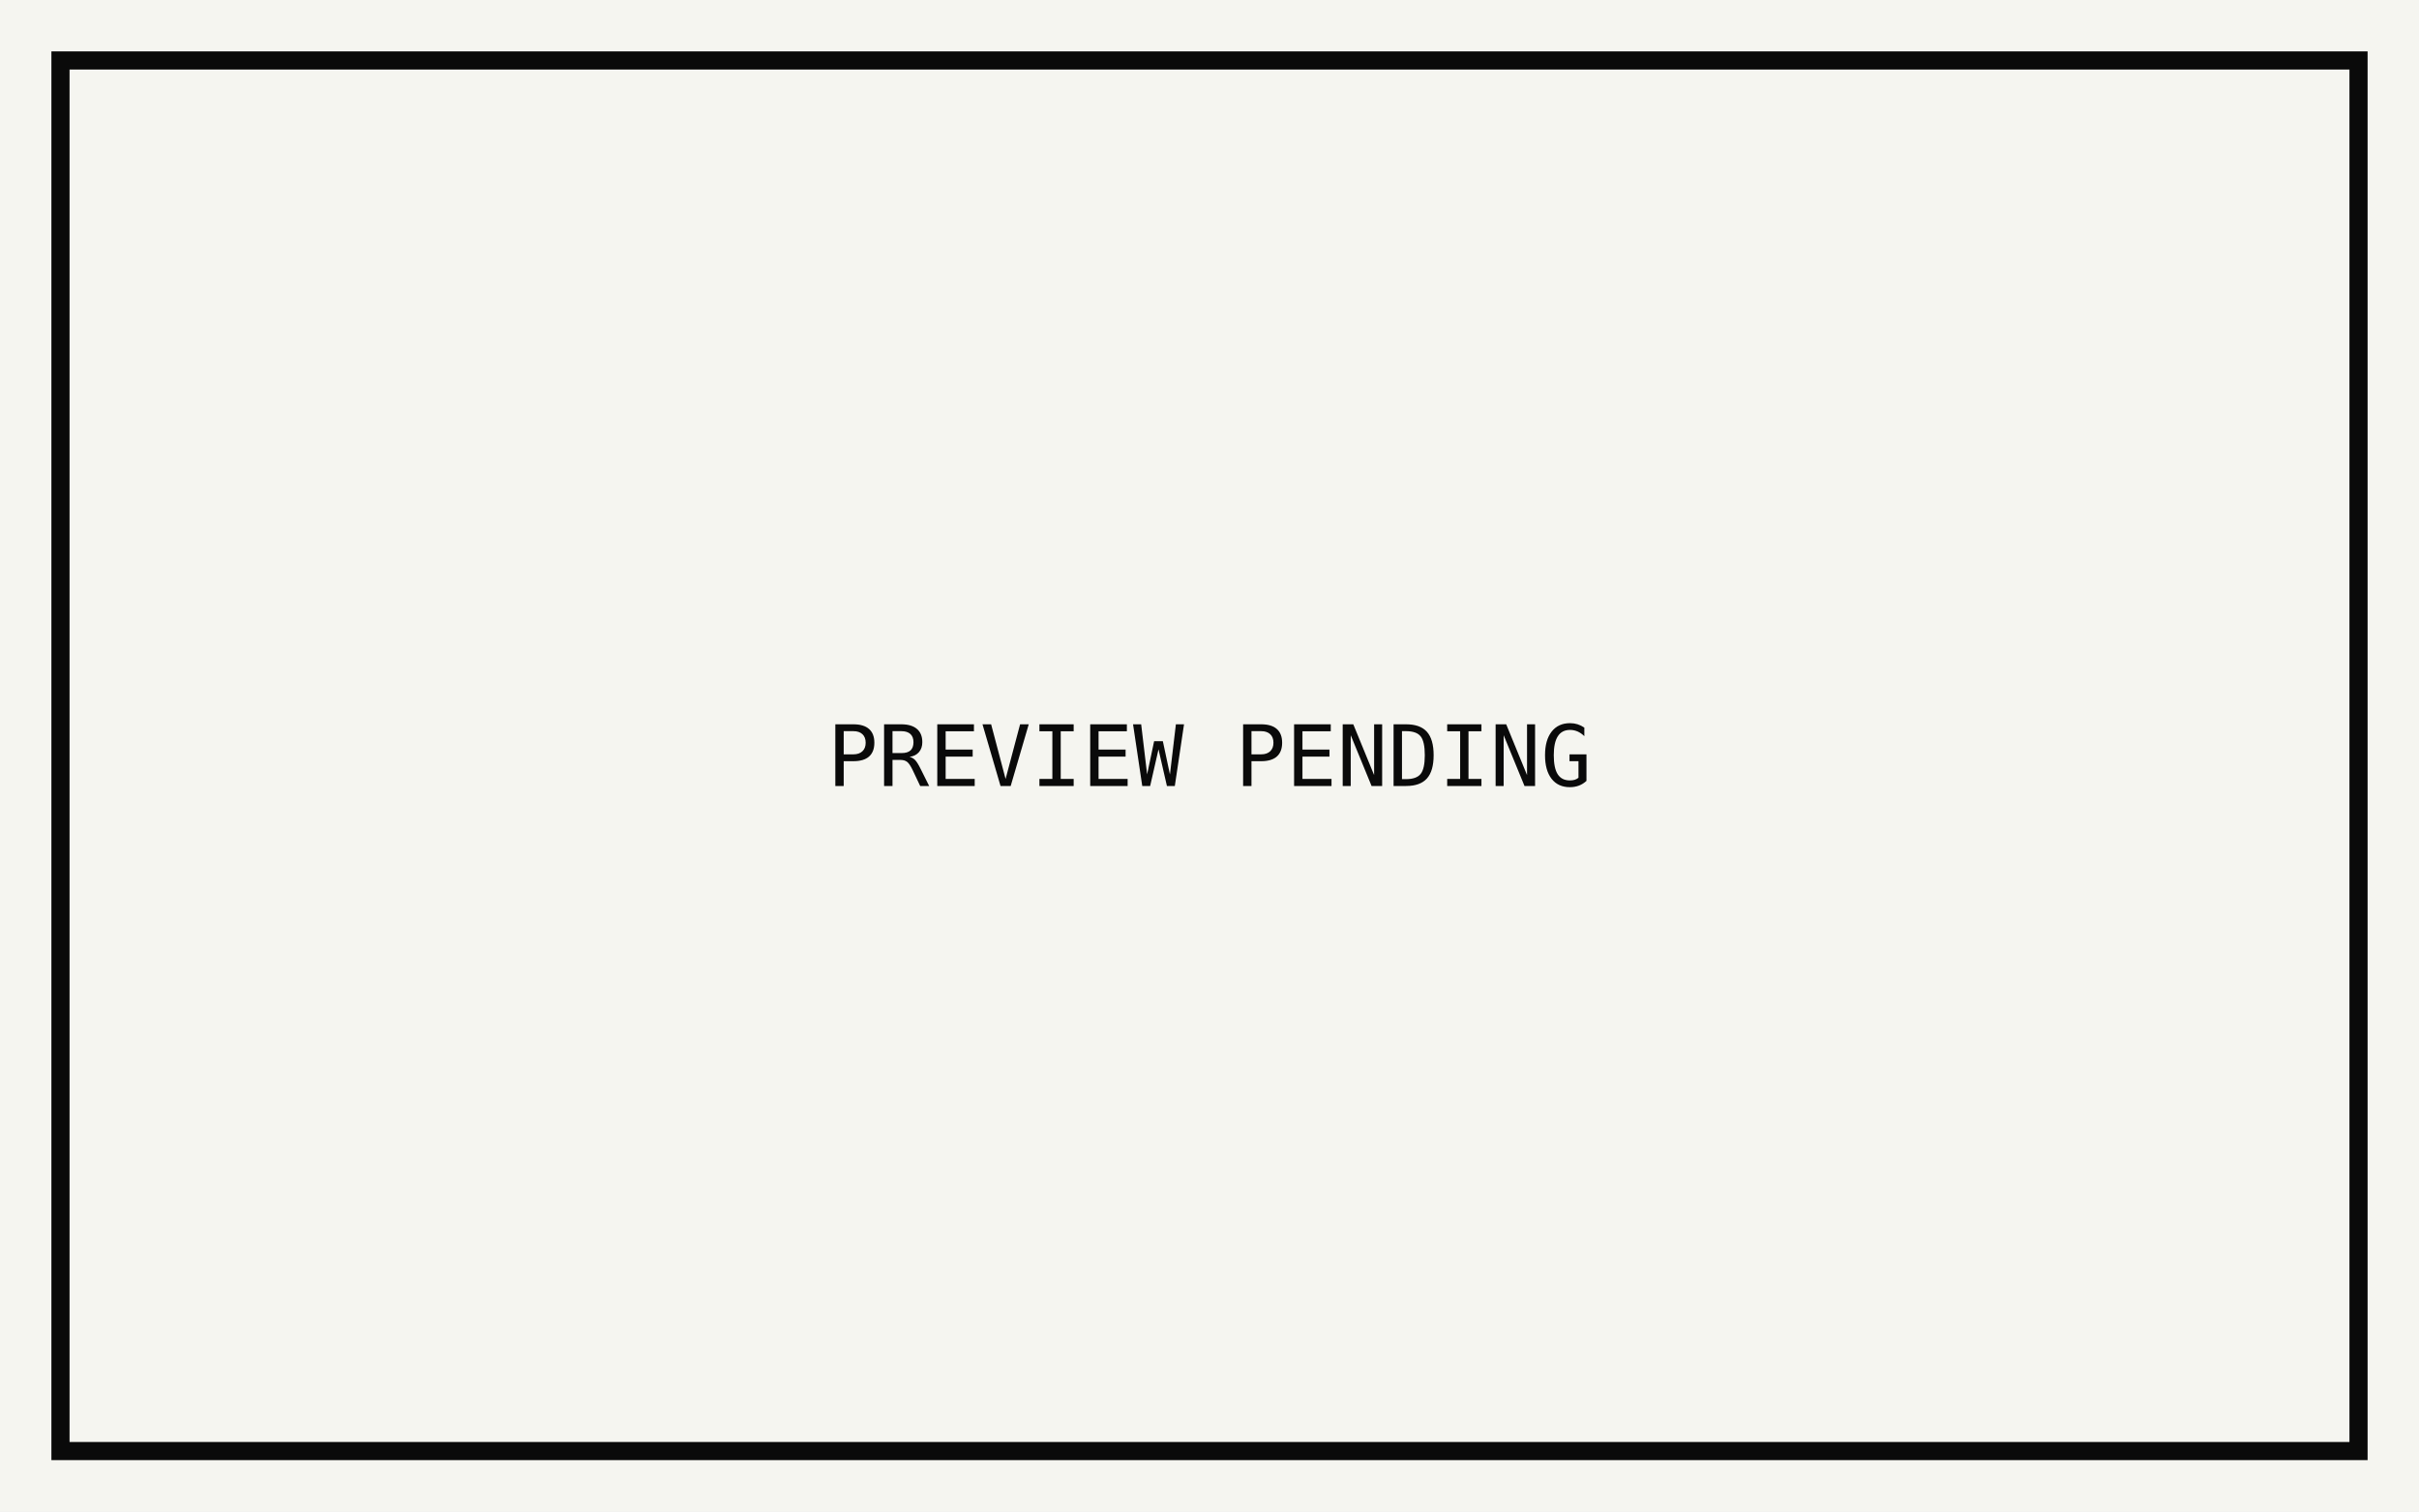
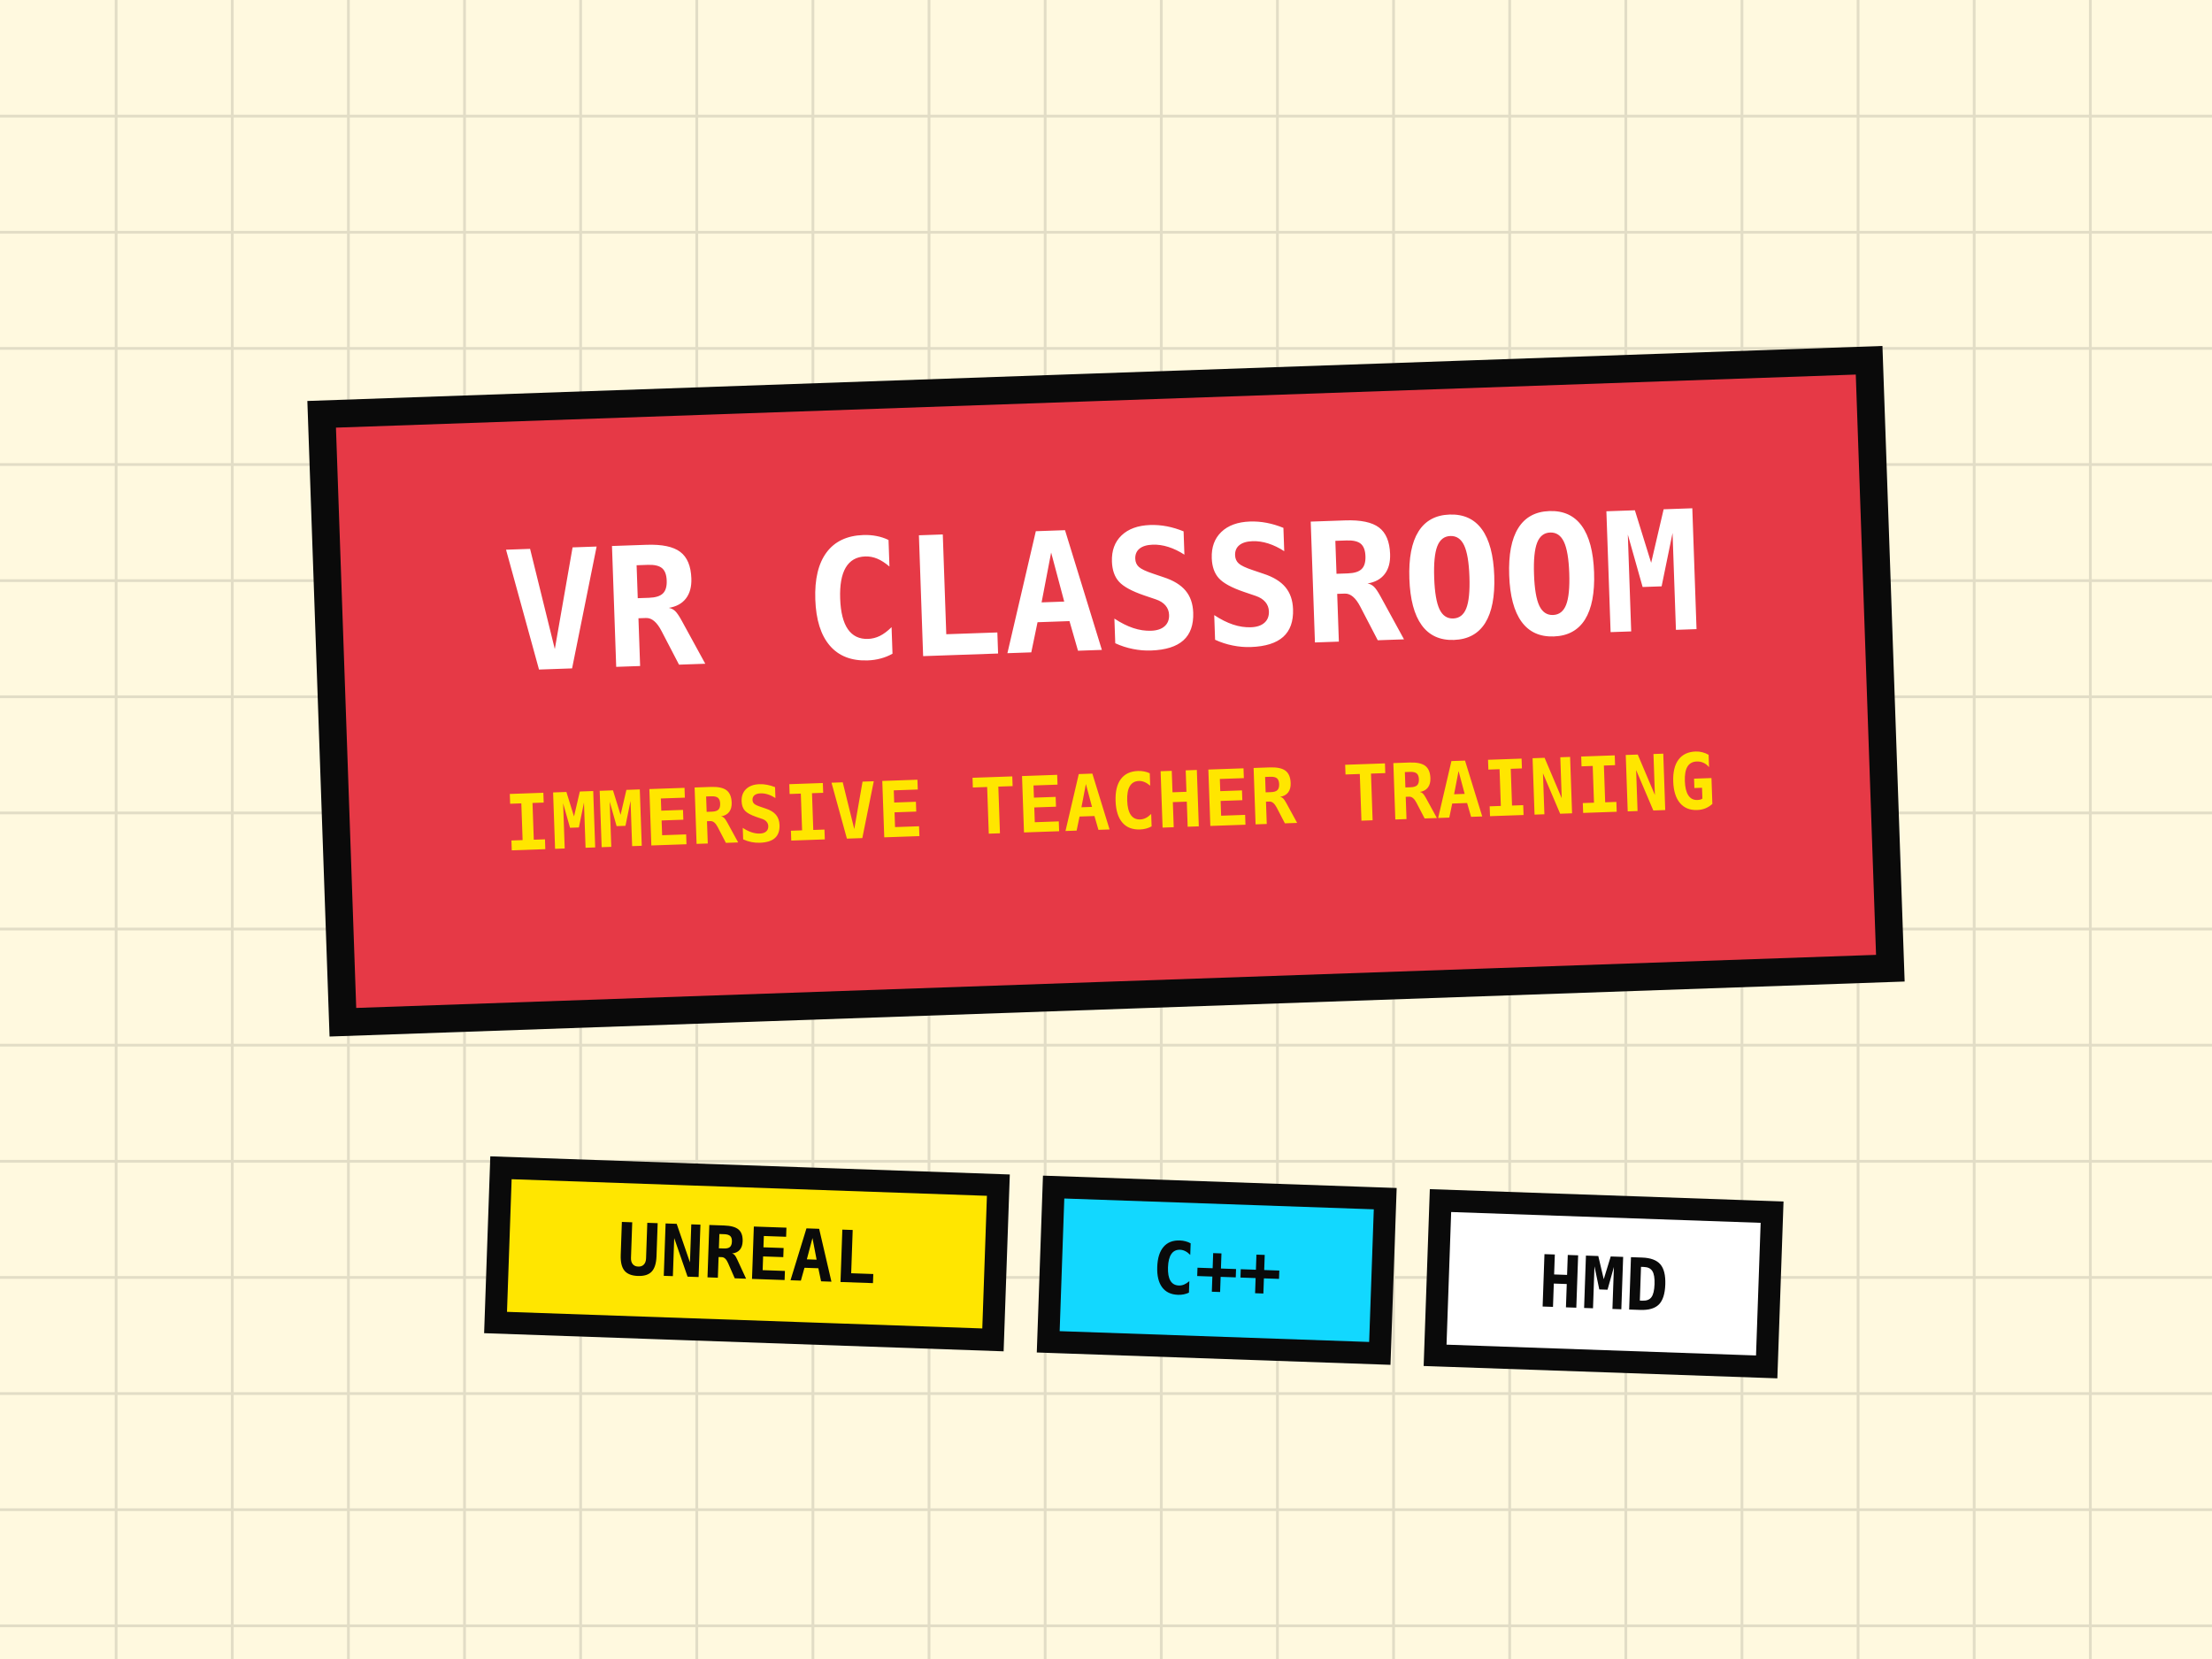
- <svg xmlns="http://www.w3.org/2000/svg" viewBox="0 0 800 500">
-   <rect width="800" height="500" fill="#f5f5f0" />
-   <rect x="20" y="20" width="760" height="460" fill="none" stroke="#0a0a0a" stroke-width="6" />
-   <text x="400" y="260" text-anchor="middle" font-family="monospace" font-size="28" fill="#0a0a0a">PREVIEW PENDING</text>
+ <svg xmlns="http://www.w3.org/2000/svg" viewBox="0 0 800 600" font-family="ui-monospace,Menlo,monospace">
+   <rect width="800" height="600" fill="#fff9df" />
+   <g stroke="#0a0a0a" stroke-width="1" opacity=".12">
+     <path d="M42 0V600M84 0V600M126 0V600M168 0V600M210 0V600M252 0V600M294 0V600M336 0V600M378 0V600M420 0V600M462 0V600M504 0V600M546 0V600M588 0V600M630 0V600M672 0V600M714 0V600M756 0V600" />
+     <path d="M0 42H800M0 84H800M0 126H800M0 168H800M0 210H800M0 252H800M0 294H800M0 336H800M0 378H800M0 420H800M0 462H800M0 504H800M0 546H800M0 588H800" />
+   </g>
+   <rect x="120" y="140" width="560" height="220" fill="#e63946" stroke="#0a0a0a" stroke-width="10" transform="rotate(-2 400 250)" />
+   <text x="400" y="235" text-anchor="middle" font-size="60" font-weight="900" fill="#fff" transform="rotate(-2 400 250)">VR CLASSROOM</text>
+   <text x="400" y="300" text-anchor="middle" font-size="28" font-weight="900" fill="#ffe600" transform="rotate(-2 400 250)">IMMERSIVE TEACHER TRAINING</text>
+   <g transform="rotate(2 400 460)">
+     <rect x="180" y="430" width="180" height="56" fill="#ffe600" stroke="#0a0a0a" stroke-width="8" />
+     <text x="270" y="467" text-anchor="middle" font-size="26" font-weight="900" fill="#0a0a0a">UNREAL</text>
+     <rect x="380" y="430" width="120" height="56" fill="#12d8ff" stroke="#0a0a0a" stroke-width="8" />
+     <text x="440" y="467" text-anchor="middle" font-size="26" font-weight="900" fill="#0a0a0a">C++</text>
+     <rect x="520" y="430" width="120" height="56" fill="#fff" stroke="#0a0a0a" stroke-width="8" />
+     <text x="580" y="467" text-anchor="middle" font-size="26" font-weight="900" fill="#0a0a0a">HMD</text>
+   </g>
</svg>
